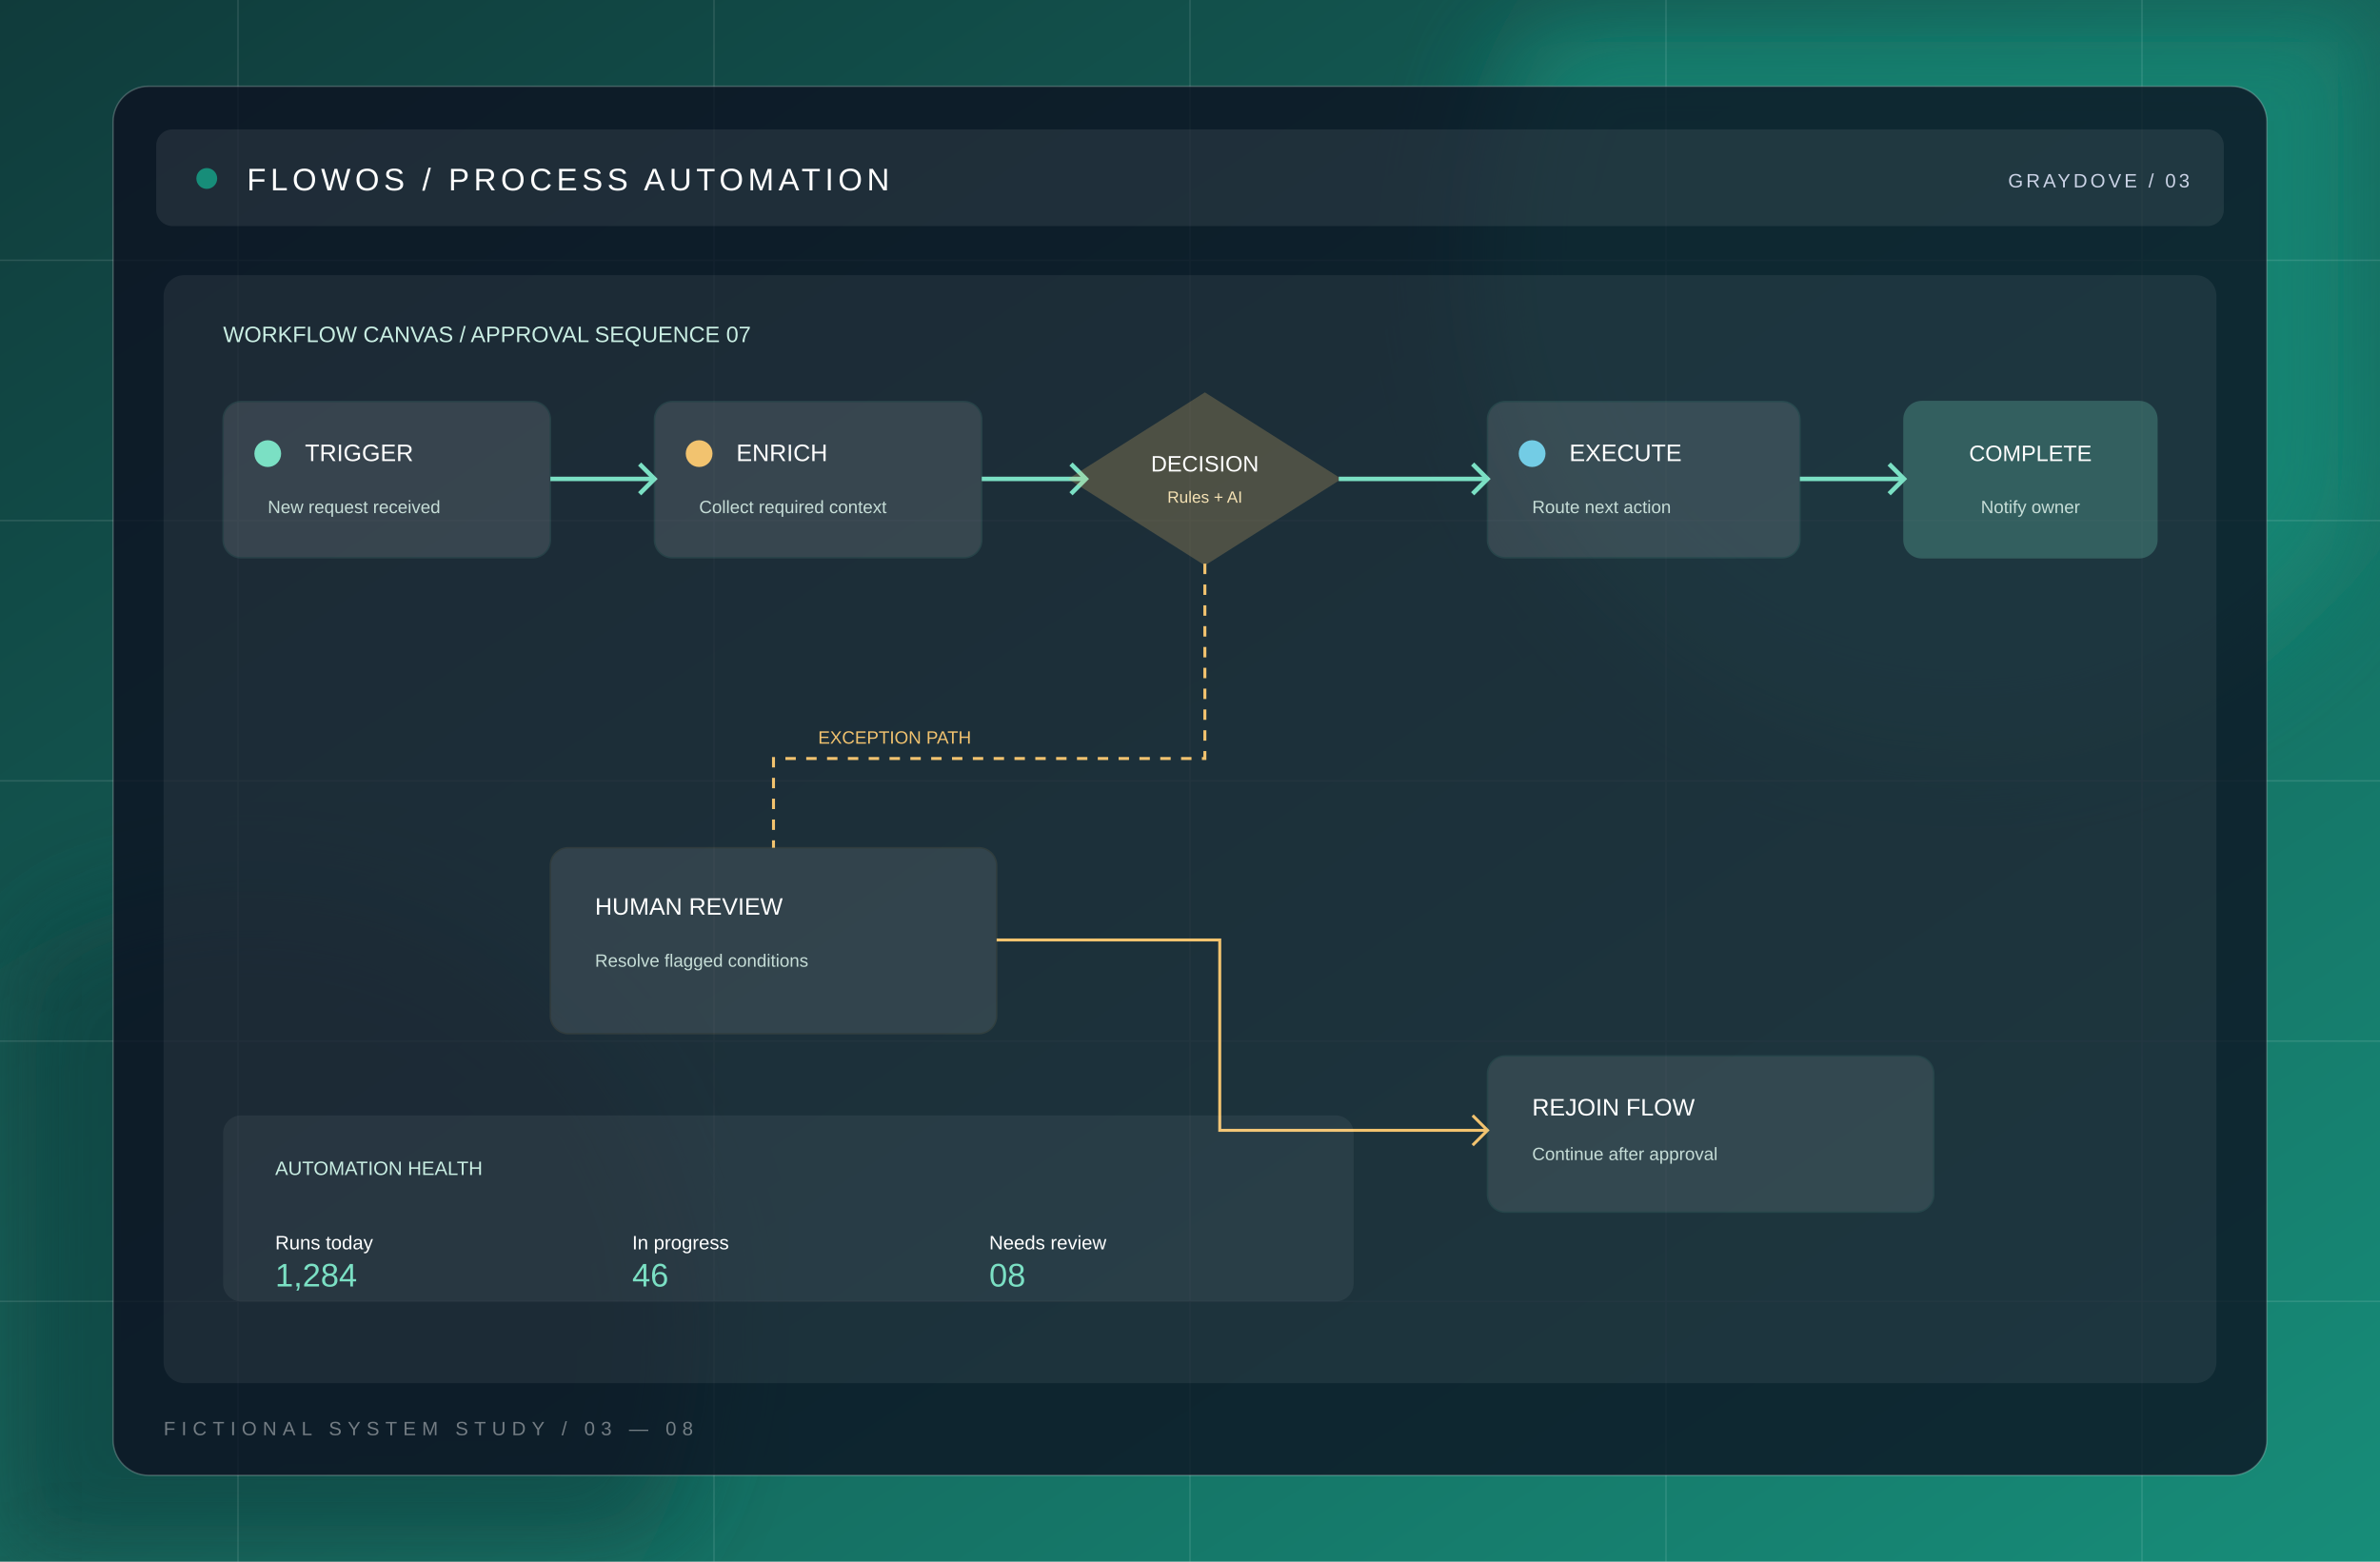
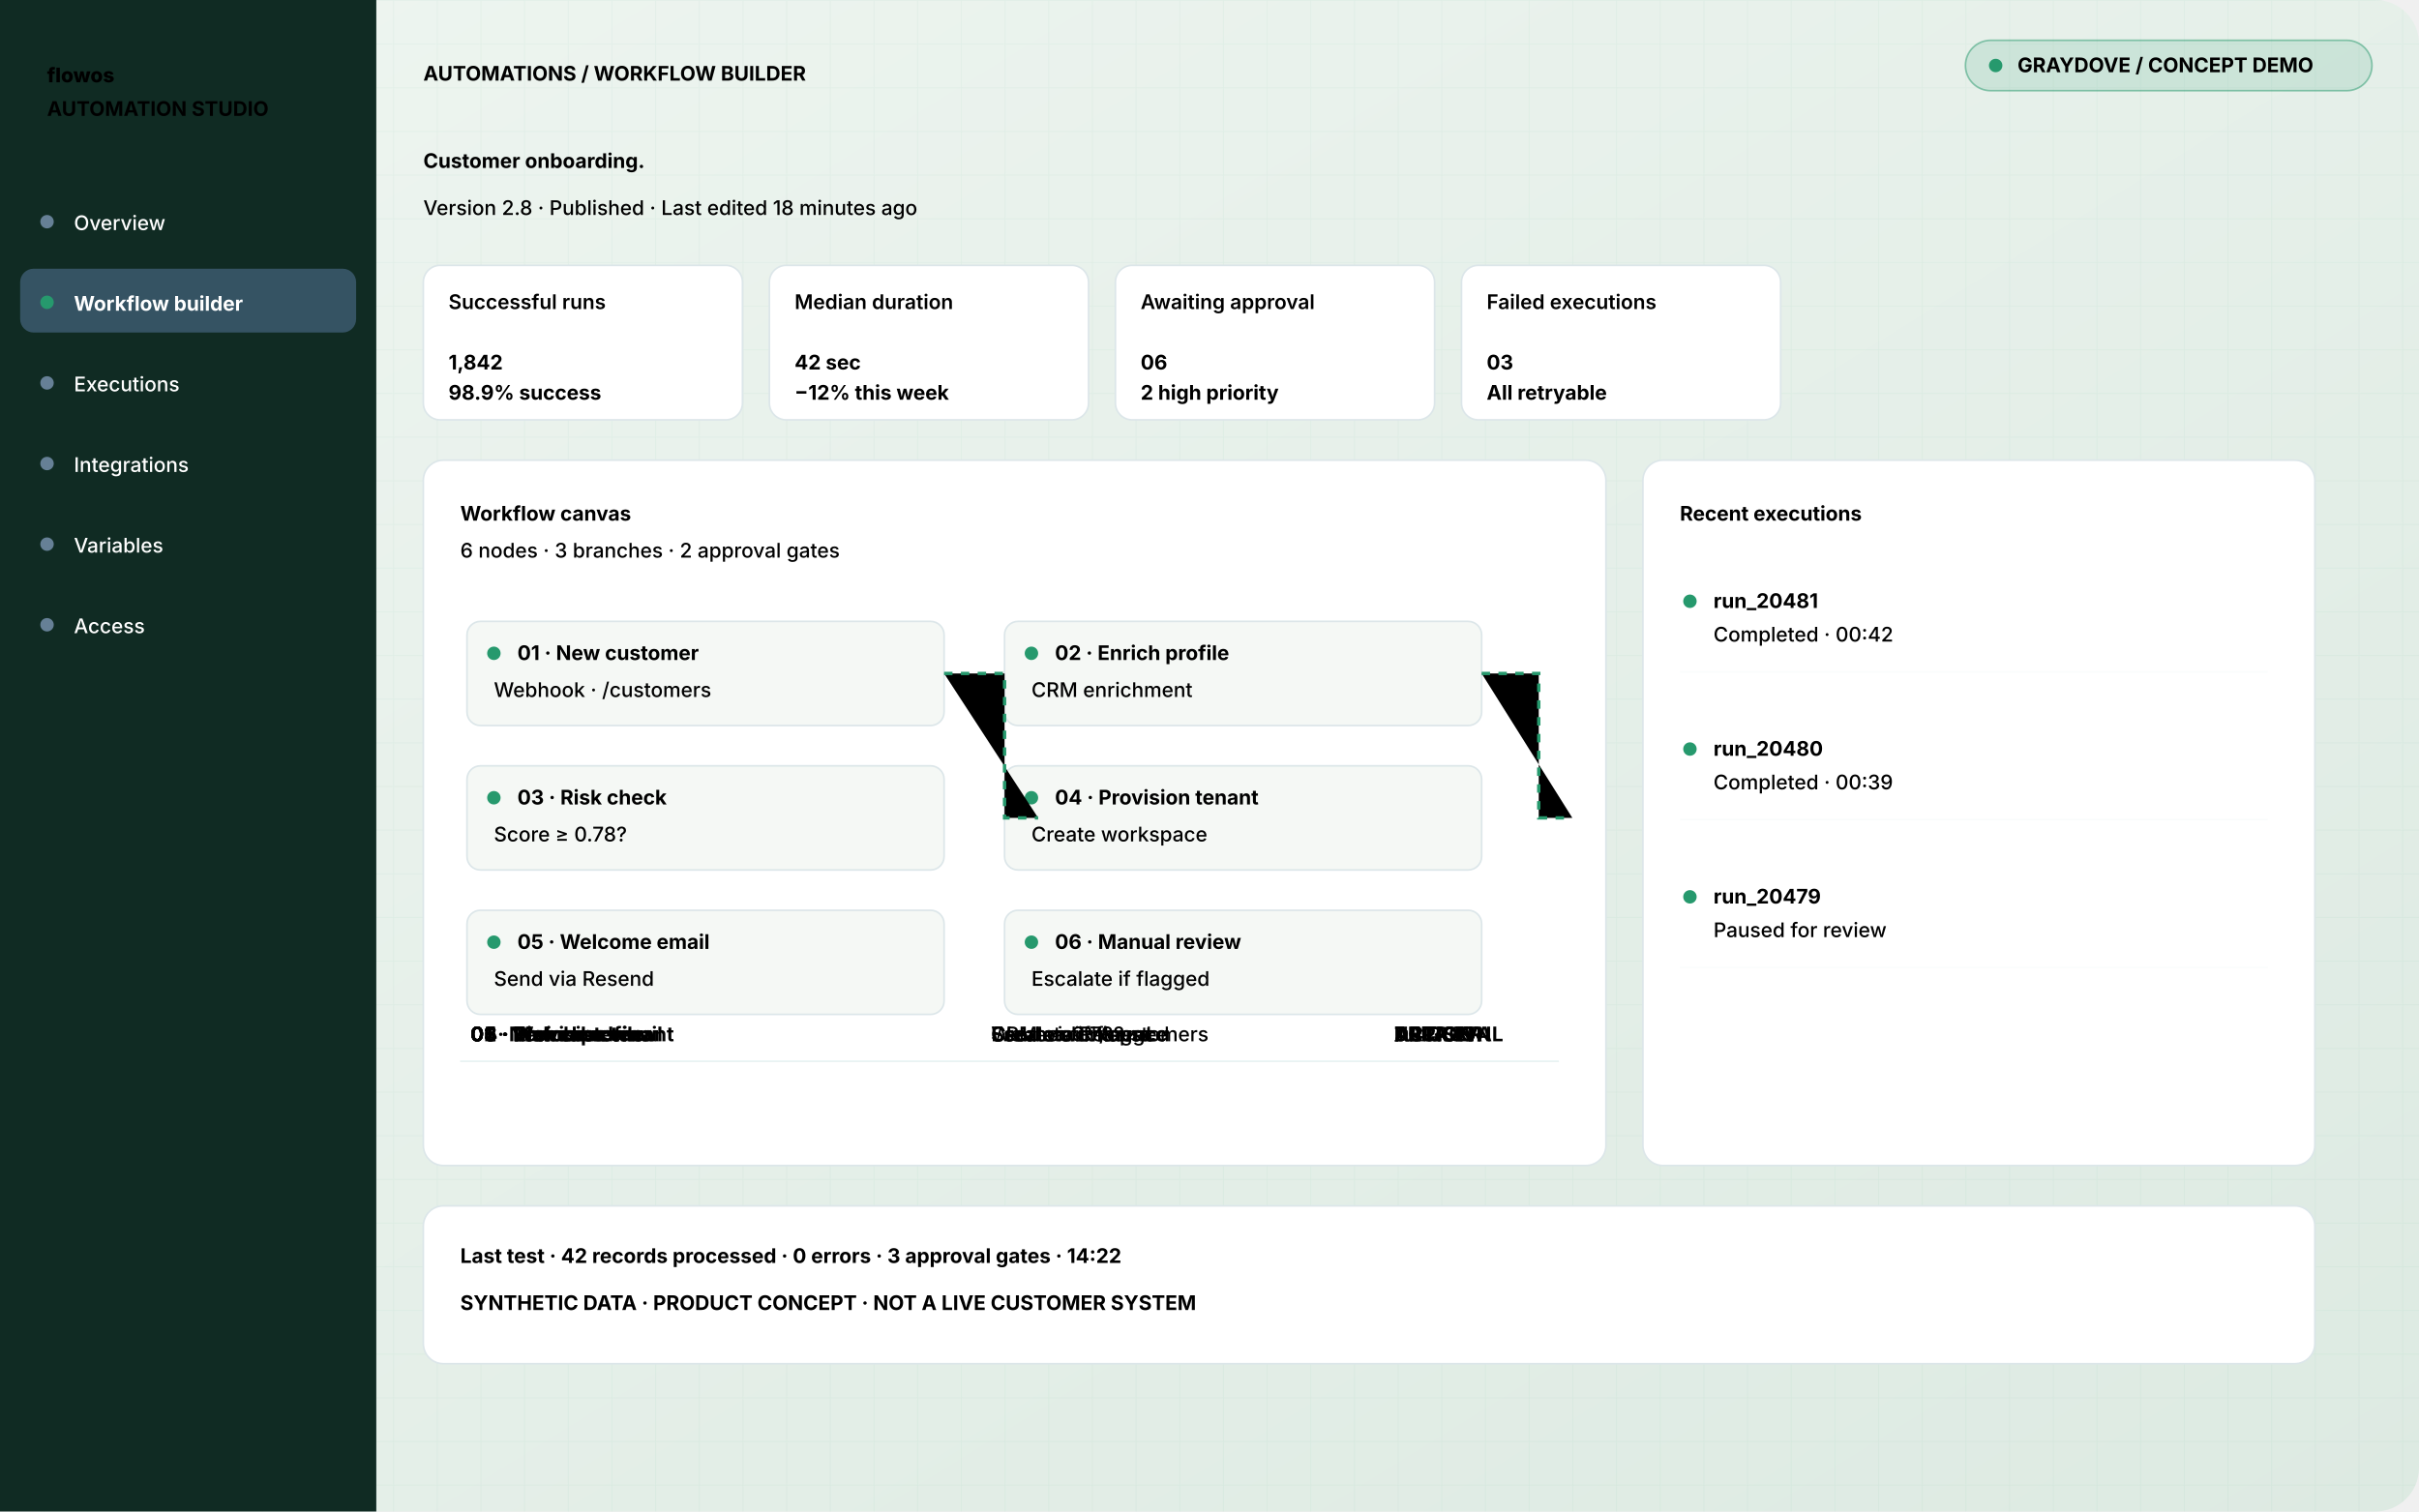
- <svg xmlns="http://www.w3.org/2000/svg" width="1600" height="1050" viewBox="0 0 1600 1050" role="img" aria-labelledby="title desc">
+ <svg xmlns="http://www.w3.org/2000/svg" width="1440" height="900" viewBox="0 0 1440 900">
  <defs>
    <linearGradient id="bg" x1="0" y1="0" x2="1" y2="1">
-       <stop stop-color="#103b3b" />
-       <stop offset="1" stop-color="#178d79" />
+       <stop stop-color="#EEF5F0" />
+       <stop offset="1" stop-color="#DDEAE2" />
    </linearGradient>
-     <linearGradient id="accent" x1="0" y1="0" x2="1" y2="1">
-       <stop stop-color="#ffffff" stop-opacity=".95" />
-       <stop offset="1" stop-color="#ffffff" stop-opacity=".08" />
-     </linearGradient>
-     <filter id="blur">
-       <feGaussianBlur stdDeviation="34" />
-     </filter>
+     <pattern id="grid" width="26" height="26" patternUnits="userSpaceOnUse">
+       <path d="M26 0H0V26" fill="none" stroke="#26996D" stroke-opacity=".05" />
+     </pattern>
  </defs>
-   <rect width="1600" height="1050" fill="url(#bg)" />
-   <circle cx="1320" cy="170" r="330" fill="#178d79" opacity=".7" filter="url(#blur)" />
-   <circle cx="170" cy="900" r="300" fill="#103b3b" opacity=".55" filter="url(#blur)" />
-   <g opacity=".11" stroke="#fff">
-     <path d="M0 175H1600M0 350H1600M0 525H1600M0 700H1600M0 875H1600" />
-     <path d="M160 0V1050M480 0V1050M800 0V1050M1120 0V1050M1440 0V1050" />
-   </g>
-   <rect x="76" y="58" width="1448" height="934" rx="24" fill="#0b1020" opacity=".78" stroke="#fff" stroke-opacity=".28" />
-   <rect x="105" y="87" width="1390" height="65" rx="11" fill="#fff" opacity=".075" />
-   <circle cx="139" cy="120" r="7" fill="#178d79" />
-   <text x="166" y="128" fill="#fff" font-family="Arial,sans-serif" font-size="21" letter-spacing="3">FLOWOS / PROCESS AUTOMATION</text>
-   <text x="1350" y="126" fill="#cbd3e6" font-family="Arial,sans-serif" font-size="13" letter-spacing="2">GRAYDOVE / 03</text>
-   <g font-family="Arial,sans-serif">
-     <rect x="110" y="185" width="1380" height="745" rx="14" fill="#fff" opacity=".065" />
-     <text x="150" y="230" fill="#c9eee3" font-size="15">WORKFLOW CANVAS / APPROVAL SEQUENCE 07</text>
-     <rect x="150" y="270" width="220" height="105" rx="12" fill="#fff" opacity=".12" stroke="#7be0c4" />
-     <circle cx="180" cy="305" r="9" fill="#7be0c4" />
-     <text x="205" y="310" fill="#fff" font-size="16">TRIGGER</text>
-     <text x="180" y="345" fill="#c6ddd7" font-size="12">New request received</text>
-     <path d="M370 322H440" stroke="#7be0c4" stroke-width="3" />
-     <path d="M430 312L440 322L430 332" fill="none" stroke="#7be0c4" stroke-width="3" />
-     <rect x="440" y="270" width="220" height="105" rx="12" fill="#fff" opacity=".12" stroke="#7be0c4" />
-     <circle cx="470" cy="305" r="9" fill="#f2c36f" />
-     <text x="495" y="310" fill="#fff" font-size="16">ENRICH</text>
-     <text x="470" y="345" fill="#c6ddd7" font-size="12">Collect required context</text>
-     <path d="M660 322H730" stroke="#7be0c4" stroke-width="3" />
-     <path d="M720 312L730 322L720 332" fill="none" stroke="#7be0c4" stroke-width="3" />
-     <path d="M810 265L900 322L810 379L720 322Z" fill="#f2c36f" opacity=".23" stroke="#f2c36f" stroke-width="2" />
-     <text x="810" y="317" fill="#fff" font-size="15" text-anchor="middle">DECISION</text>
-     <text x="810" y="338" fill="#f5e2b4" font-size="11" text-anchor="middle">Rules + AI</text>
-     <path d="M900 322H1000" stroke="#7be0c4" stroke-width="3" />
-     <path d="M990 312L1000 322L990 332" fill="none" stroke="#7be0c4" stroke-width="3" />
-     <rect x="1000" y="270" width="210" height="105" rx="12" fill="#fff" opacity=".12" stroke="#7be0c4" />
-     <circle cx="1030" cy="305" r="9" fill="#73cce5" />
-     <text x="1055" y="310" fill="#fff" font-size="16">EXECUTE</text>
-     <text x="1030" y="345" fill="#c6ddd7" font-size="12">Route next action</text>
-     <path d="M1210 322H1280" stroke="#7be0c4" stroke-width="3" />
-     <path d="M1270 312L1280 322L1270 332" fill="none" stroke="#7be0c4" stroke-width="3" />
-     <rect x="1280" y="270" width="170" height="105" rx="12" fill="#7be0c4" opacity=".24" stroke="#7be0c4" />
-     <text x="1365" y="310" fill="#fff" font-size="15" text-anchor="middle">COMPLETE</text>
-     <text x="1365" y="345" fill="#c6ddd7" font-size="12" text-anchor="middle">Notify owner</text>
-     <path d="M810 379V510H520V570" stroke="#f2c36f" stroke-width="2" stroke-dasharray="7 7" fill="none" />
-     <text x="550" y="500" fill="#f2c36f" font-size="12">EXCEPTION PATH</text>
-     <rect x="370" y="570" width="300" height="125" rx="12" fill="#fff" opacity=".1" stroke="#f2c36f" />
-     <text x="400" y="615" fill="#fff" font-size="16">HUMAN REVIEW</text>
-     <text x="400" y="650" fill="#c6ddd7" font-size="12">Resolve flagged conditions</text>
-     <path d="M670 632H820V760H1000" stroke="#f2c36f" stroke-width="2" fill="none" />
-     <path d="M990 750L1000 760L990 770" fill="none" stroke="#f2c36f" stroke-width="2" />
-     <rect x="1000" y="710" width="300" height="105" rx="12" fill="#fff" opacity=".1" stroke="#7be0c4" />
-     <text x="1030" y="750" fill="#fff" font-size="16">REJOIN FLOW</text>
-     <text x="1030" y="780" fill="#c6ddd7" font-size="12">Continue after approval</text>
-     <rect x="150" y="750" width="760" height="125" rx="12" fill="#fff" opacity=".055" />
-     <text x="185" y="790" fill="#c9eee3" font-size="13">AUTOMATION HEALTH</text>
-     <text x="185" y="840" fill="#fff" font-size="13">Runs today</text>
-     <text x="185" y="865" fill="#7be0c4" font-size="22">1,284</text>
-     <text x="425" y="840" fill="#fff" font-size="13">In progress</text>
-     <text x="425" y="865" fill="#7be0c4" font-size="22">46</text>
-     <text x="665" y="840" fill="#fff" font-size="13">Needs review</text>
-     <text x="665" y="865" fill="#7be0c4" font-size="22">08</text>
-   </g>
-   <text x="110" y="965" fill="#fff" opacity=".42" font-family="Arial,sans-serif" font-size="13" letter-spacing="4">FICTIONAL SYSTEM STUDY / 03 — 08</text>
+   <rect width="1440" height="900" rx="26" fill="url(#bg)" />
+   <rect width="1440" height="900" rx="26" fill="url(#grid)" />
+   <rect x="0" y="0" width="224" height="900" rx="0" fill="#102B23" stroke="none" />
+   <text x="28" y="49" font-family="Inter,Arial,sans-serif" font-size="#fff" font-weight="800" fill="22">flowos</text>
+   <text x="28" y="69" font-family="Inter,Arial,sans-serif" font-size="#B3C7CE" font-weight="700" fill="9">AUTOMATION STUDIO</text>
+   <circle cx="28" cy="132" r="4" fill="#668096" />
+   <text x="44" y="137" font-family="Inter,Arial,sans-serif" font-size="12" font-weight="500" fill="#fff">Overview</text>
+   <rect x="12" y="160" width="200" height="38" rx="8" fill="#355363" stroke="none" />
+   <circle cx="28" cy="180" r="4" fill="#26996D" />
+   <text x="44" y="185" font-family="Inter,Arial,sans-serif" font-size="12" font-weight="700" fill="#fff">Workflow builder</text>
+   <circle cx="28" cy="228" r="4" fill="#668096" />
+   <text x="44" y="233" font-family="Inter,Arial,sans-serif" font-size="12" font-weight="500" fill="#fff">Executions</text>
+   <circle cx="28" cy="276" r="4" fill="#668096" />
+   <text x="44" y="281" font-family="Inter,Arial,sans-serif" font-size="12" font-weight="500" fill="#fff">Integrations</text>
+   <circle cx="28" cy="324" r="4" fill="#668096" />
+   <text x="44" y="329" font-family="Inter,Arial,sans-serif" font-size="12" font-weight="500" fill="#fff">Variables</text>
+   <circle cx="28" cy="372" r="4" fill="#668096" />
+   <text x="44" y="377" font-family="Inter,Arial,sans-serif" font-size="12" font-weight="500" fill="#fff">Access</text>
+   <text x="252" y="48" font-family="Inter,Arial,sans-serif" font-size="#7B8D94" font-weight="700" fill="10">AUTOMATIONS / WORKFLOW BUILDER</text>
+   <text x="252" y="100" font-family="Inter,Arial,sans-serif" font-size="#263B44" font-weight="750" fill="27">Customer onboarding.</text>
+   <text x="252" y="128" font-family="Inter,Arial,sans-serif" font-size="#7B8D94" font-weight="450" fill="12">Version 2.8 · Published · Last edited 18 minutes ago</text>
+   <rect x="252" y="158" width="190" height="92" rx="10" fill="#FFFFFF" stroke="#DCE6E9" />
+   <text x="267" y="184" font-family="Inter,Arial,sans-serif" font-size="#7B8D94" font-weight="600" fill="10">Successful runs</text>
+   <text x="267" y="220" font-family="Inter,Arial,sans-serif" font-size="#263B44" font-weight="750" fill="25">1,842</text>
+   <text x="267" y="238" font-family="Inter,Arial,sans-serif" font-size="#26996D" font-weight="650" fill="9">98.9% success</text>
+   <rect x="458" y="158" width="190" height="92" rx="10" fill="#FFFFFF" stroke="#DCE6E9" />
+   <text x="473" y="184" font-family="Inter,Arial,sans-serif" font-size="#7B8D94" font-weight="600" fill="10">Median duration</text>
+   <text x="473" y="220" font-family="Inter,Arial,sans-serif" font-size="#263B44" font-weight="750" fill="25">42 sec</text>
+   <text x="473" y="238" font-family="Inter,Arial,sans-serif" font-size="#26996D" font-weight="650" fill="9">−12% this week</text>
+   <rect x="664" y="158" width="190" height="92" rx="10" fill="#FFFFFF" stroke="#DCE6E9" />
+   <text x="679" y="184" font-family="Inter,Arial,sans-serif" font-size="#7B8D94" font-weight="600" fill="10">Awaiting approval</text>
+   <text x="679" y="220" font-family="Inter,Arial,sans-serif" font-size="#263B44" font-weight="750" fill="25">06</text>
+   <text x="679" y="238" font-family="Inter,Arial,sans-serif" font-size="#26996D" font-weight="650" fill="9">2 high priority</text>
+   <rect x="870" y="158" width="190" height="92" rx="10" fill="#FFFFFF" stroke="#DCE6E9" />
+   <text x="885" y="184" font-family="Inter,Arial,sans-serif" font-size="#7B8D94" font-weight="600" fill="10">Failed executions</text>
+   <text x="885" y="220" font-family="Inter,Arial,sans-serif" font-size="#263B44" font-weight="750" fill="25">03</text>
+   <text x="885" y="238" font-family="Inter,Arial,sans-serif" font-size="#26996D" font-weight="650" fill="9">All retryable</text>
+   <rect x="252" y="274" width="704" height="420" rx="12" fill="#FFFFFF" stroke="#DCE6E9" />
+   <text x="274" y="310" font-family="Inter,Arial,sans-serif" font-size="#263B44" font-weight="700" fill="14">Workflow canvas</text>
+   <text x="274" y="332" font-family="Inter,Arial,sans-serif" font-size="#7B8D94" font-weight="450" fill="10">6 nodes · 3 branches · 2 approval gates</text>
+   <rect x="278" y="370" width="284" height="62" rx="8" fill="#F5F8F5" stroke="#DCE6E9" />
+   <circle cx="294" cy="389" r="4" fill="#26996D" />
+   <text x="308" y="393" font-family="Inter,Arial,sans-serif" font-size="#263B44" font-weight="700" fill="10">01 · New customer</text>
+   <text x="294" y="415" font-family="Inter,Arial,sans-serif" font-size="#7B8D94" font-weight="450" fill="9">Webhook · /customers</text>
+   <rect x="598" y="370" width="284" height="62" rx="8" fill="#F5F8F5" stroke="#DCE6E9" />
+   <circle cx="614" cy="389" r="4" fill="#26996D" />
+   <text x="628" y="393" font-family="Inter,Arial,sans-serif" font-size="#263B44" font-weight="700" fill="10">02 · Enrich profile</text>
+   <text x="614" y="415" font-family="Inter,Arial,sans-serif" font-size="#7B8D94" font-weight="450" fill="9">CRM enrichment</text>
+   <rect x="278" y="456" width="284" height="62" rx="8" fill="#F5F8F5" stroke="#DCE6E9" />
+   <circle cx="294" cy="475" r="4" fill="#26996D" />
+   <text x="308" y="479" font-family="Inter,Arial,sans-serif" font-size="#263B44" font-weight="700" fill="10">03 · Risk check</text>
+   <text x="294" y="501" font-family="Inter,Arial,sans-serif" font-size="#7B8D94" font-weight="450" fill="9">Score ≥ 0.78?</text>
+   <rect x="598" y="456" width="284" height="62" rx="8" fill="#F5F8F5" stroke="#DCE6E9" />
+   <circle cx="614" cy="475" r="4" fill="#26996D" />
+   <text x="628" y="479" font-family="Inter,Arial,sans-serif" font-size="#263B44" font-weight="700" fill="10">04 · Provision tenant</text>
+   <text x="614" y="501" font-family="Inter,Arial,sans-serif" font-size="#7B8D94" font-weight="450" fill="9">Create workspace</text>
+   <rect x="278" y="542" width="284" height="62" rx="8" fill="#F5F8F5" stroke="#DCE6E9" />
+   <circle cx="294" cy="561" r="4" fill="#26996D" />
+   <text x="308" y="565" font-family="Inter,Arial,sans-serif" font-size="#263B44" font-weight="700" fill="10">05 · Welcome email</text>
+   <text x="294" y="587" font-family="Inter,Arial,sans-serif" font-size="#7B8D94" font-weight="450" fill="9">Send via Resend</text>
+   <rect x="598" y="542" width="284" height="62" rx="8" fill="#F5F8F5" stroke="#DCE6E9" />
+   <circle cx="614" cy="561" r="4" fill="#26996D" />
+   <text x="628" y="565" font-family="Inter,Arial,sans-serif" font-size="#263B44" font-weight="700" fill="10">06 · Manual review</text>
+   <text x="614" y="587" font-family="Inter,Arial,sans-serif" font-size="#7B8D94" font-weight="450" fill="9">Escalate if flagged</text>
+   <path d="M562 401H598V487H618M882 401H916V487H936" stroke="#26996D" stroke-dasharray="5 5" stroke-width="2" />
+   <path d="M274 632h654" stroke="#DCE5E8" stroke-opacity=".14" />
+   <text x="280" y="620" font-family="Inter,Arial,sans-serif" font-size="#263B44" font-weight="650" fill="10">01 · New customer</text>
+   <text x="590" y="620" font-family="Inter,Arial,sans-serif" font-size="#7B8D94" font-weight="450" fill="9">Webhook · /customers</text>
+   <text x="830" y="620" font-family="Inter,Arial,sans-serif" font-size="#26996D" font-weight="700" fill="9">TRIGGER</text>
+   <path d="M274 632h654" stroke="#DCE5E8" stroke-opacity=".14" />
+   <text x="280" y="620" font-family="Inter,Arial,sans-serif" font-size="#263B44" font-weight="650" fill="10">02 · Enrich profile</text>
+   <text x="590" y="620" font-family="Inter,Arial,sans-serif" font-size="#7B8D94" font-weight="450" fill="9">CRM enrichment</text>
+   <text x="830" y="620" font-family="Inter,Arial,sans-serif" font-size="#26996D" font-weight="700" fill="9">DATA</text>
+   <path d="M274 632h654" stroke="#DCE5E8" stroke-opacity=".14" />
+   <text x="280" y="620" font-family="Inter,Arial,sans-serif" font-size="#263B44" font-weight="650" fill="10">03 · Risk check</text>
+   <text x="590" y="620" font-family="Inter,Arial,sans-serif" font-size="#7B8D94" font-weight="450" fill="9">Score ≥ 0.78?</text>
+   <text x="830" y="620" font-family="Inter,Arial,sans-serif" font-size="#26996D" font-weight="700" fill="9">DECISION</text>
+   <path d="M274 632h654" stroke="#DCE5E8" stroke-opacity=".14" />
+   <text x="280" y="620" font-family="Inter,Arial,sans-serif" font-size="#263B44" font-weight="650" fill="10">04 · Provision tenant</text>
+   <text x="590" y="620" font-family="Inter,Arial,sans-serif" font-size="#7B8D94" font-weight="450" fill="9">Create workspace</text>
+   <text x="830" y="620" font-family="Inter,Arial,sans-serif" font-size="#26996D" font-weight="700" fill="9">ACTION</text>
+   <path d="M274 632h654" stroke="#DCE5E8" stroke-opacity=".14" />
+   <text x="280" y="620" font-family="Inter,Arial,sans-serif" font-size="#263B44" font-weight="650" fill="10">05 · Welcome email</text>
+   <text x="590" y="620" font-family="Inter,Arial,sans-serif" font-size="#7B8D94" font-weight="450" fill="9">Send via Resend</text>
+   <text x="830" y="620" font-family="Inter,Arial,sans-serif" font-size="#26996D" font-weight="700" fill="9">ACTION</text>
+   <path d="M274 632h654" stroke="#DCE5E8" stroke-opacity=".14" />
+   <text x="280" y="620" font-family="Inter,Arial,sans-serif" font-size="#263B44" font-weight="650" fill="10">06 · Manual review</text>
+   <text x="590" y="620" font-family="Inter,Arial,sans-serif" font-size="#7B8D94" font-weight="450" fill="9">Escalate if flagged</text>
+   <text x="830" y="620" font-family="Inter,Arial,sans-serif" font-size="#26996D" font-weight="700" fill="9">APPROVAL</text>
+   <rect x="978" y="274" width="400" height="420" rx="12" fill="#FFFFFF" stroke="#DCE6E9" />
+   <text x="1000" y="310" font-family="Inter,Arial,sans-serif" font-size="#263B44" font-weight="700" fill="14">Recent executions</text>
+   <circle cx="1006" cy="358" r="4" fill="#26996D" />
+   <text x="1020" y="362" font-family="Inter,Arial,sans-serif" font-size="#263B44" font-weight="650" fill="10">run_20481</text>
+   <text x="1020" y="382" font-family="Inter,Arial,sans-serif" font-size="#7B8D94" font-weight="450" fill="9">Completed · 00:42</text>
+   <path d="M1000 400h350" stroke="#DCE5E8" stroke-opacity=".14" />
+   <circle cx="1006" cy="446" r="4" fill="#26996D" />
+   <text x="1020" y="450" font-family="Inter,Arial,sans-serif" font-size="#263B44" font-weight="650" fill="10">run_20480</text>
+   <text x="1020" y="470" font-family="Inter,Arial,sans-serif" font-size="#7B8D94" font-weight="450" fill="9">Completed · 00:39</text>
+   <path d="M1000 488h350" stroke="#DCE5E8" stroke-opacity=".14" />
+   <circle cx="1006" cy="534" r="4" fill="#26996D" />
+   <text x="1020" y="538" font-family="Inter,Arial,sans-serif" font-size="#263B44" font-weight="650" fill="10">run_20479</text>
+   <text x="1020" y="558" font-family="Inter,Arial,sans-serif" font-size="#7B8D94" font-weight="450" fill="9">Paused for review</text>
+   <path d="M1000 576h350" stroke="#DCE5E8" stroke-opacity=".14" />
+   <rect x="252" y="718" width="1126" height="94" rx="12" fill="#FFFFFF" stroke="#DCE6E9" />
+   <text x="274" y="752" font-family="Inter,Arial,sans-serif" font-size="#263B44" font-weight="650" fill="11">Last test · 42 records processed · 0 errors · 3 approval gates · 14:22</text>
+   <text x="274" y="780" font-family="Inter,Arial,sans-serif" font-size="#7B8D94" font-weight="700" fill="8">SYNTHETIC DATA · PRODUCT CONCEPT · NOT A LIVE CUSTOMER SYSTEM</text>
+   <rect x="1170" y="24" width="242" height="30" rx="15" fill="#26996D" fill-opacity=".14" stroke="#26996D" stroke-opacity=".5" />
+   <circle cx="1188" cy="39" r="4" fill="#26996D" />
+   <text x="1201" y="43" font-family="Inter,Arial,sans-serif" font-size="#26996D" font-weight="700" fill="10">GRAYDOVE / CONCEPT DEMO</text>
</svg>
